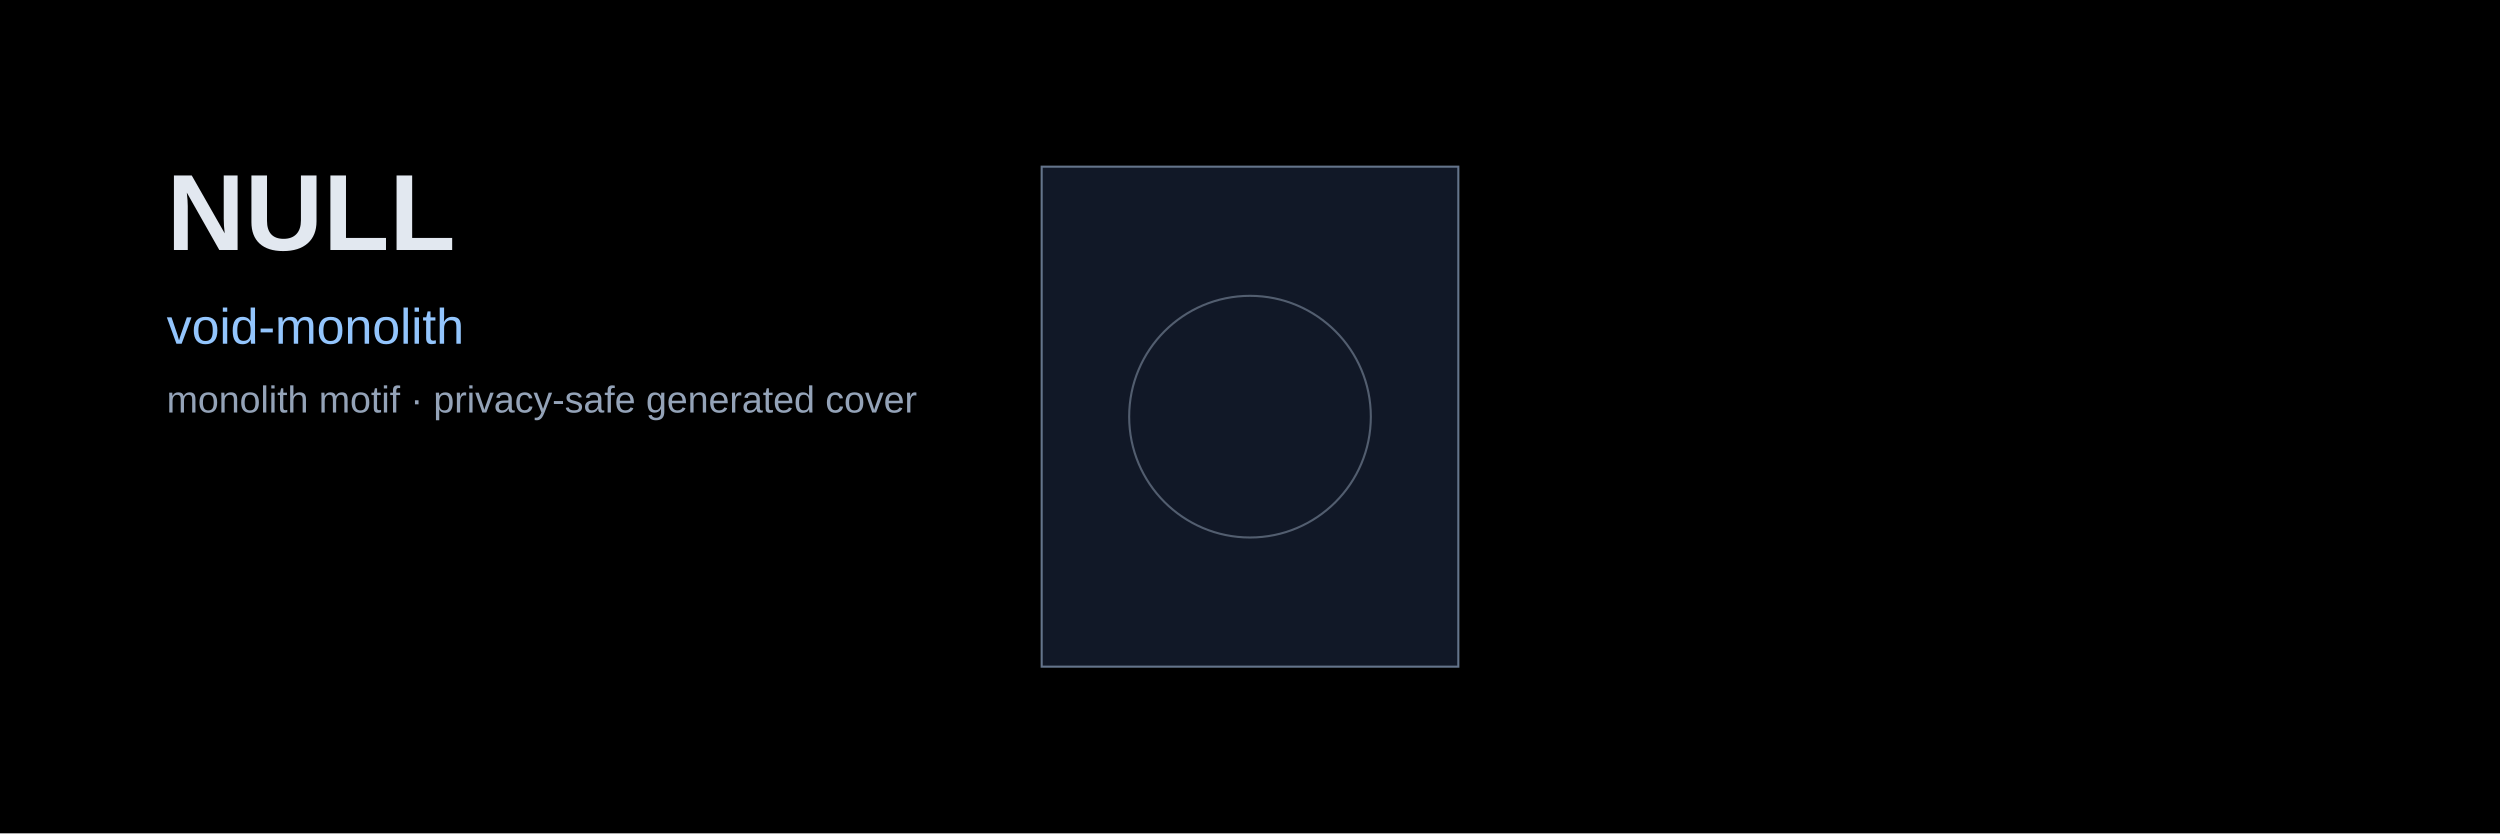
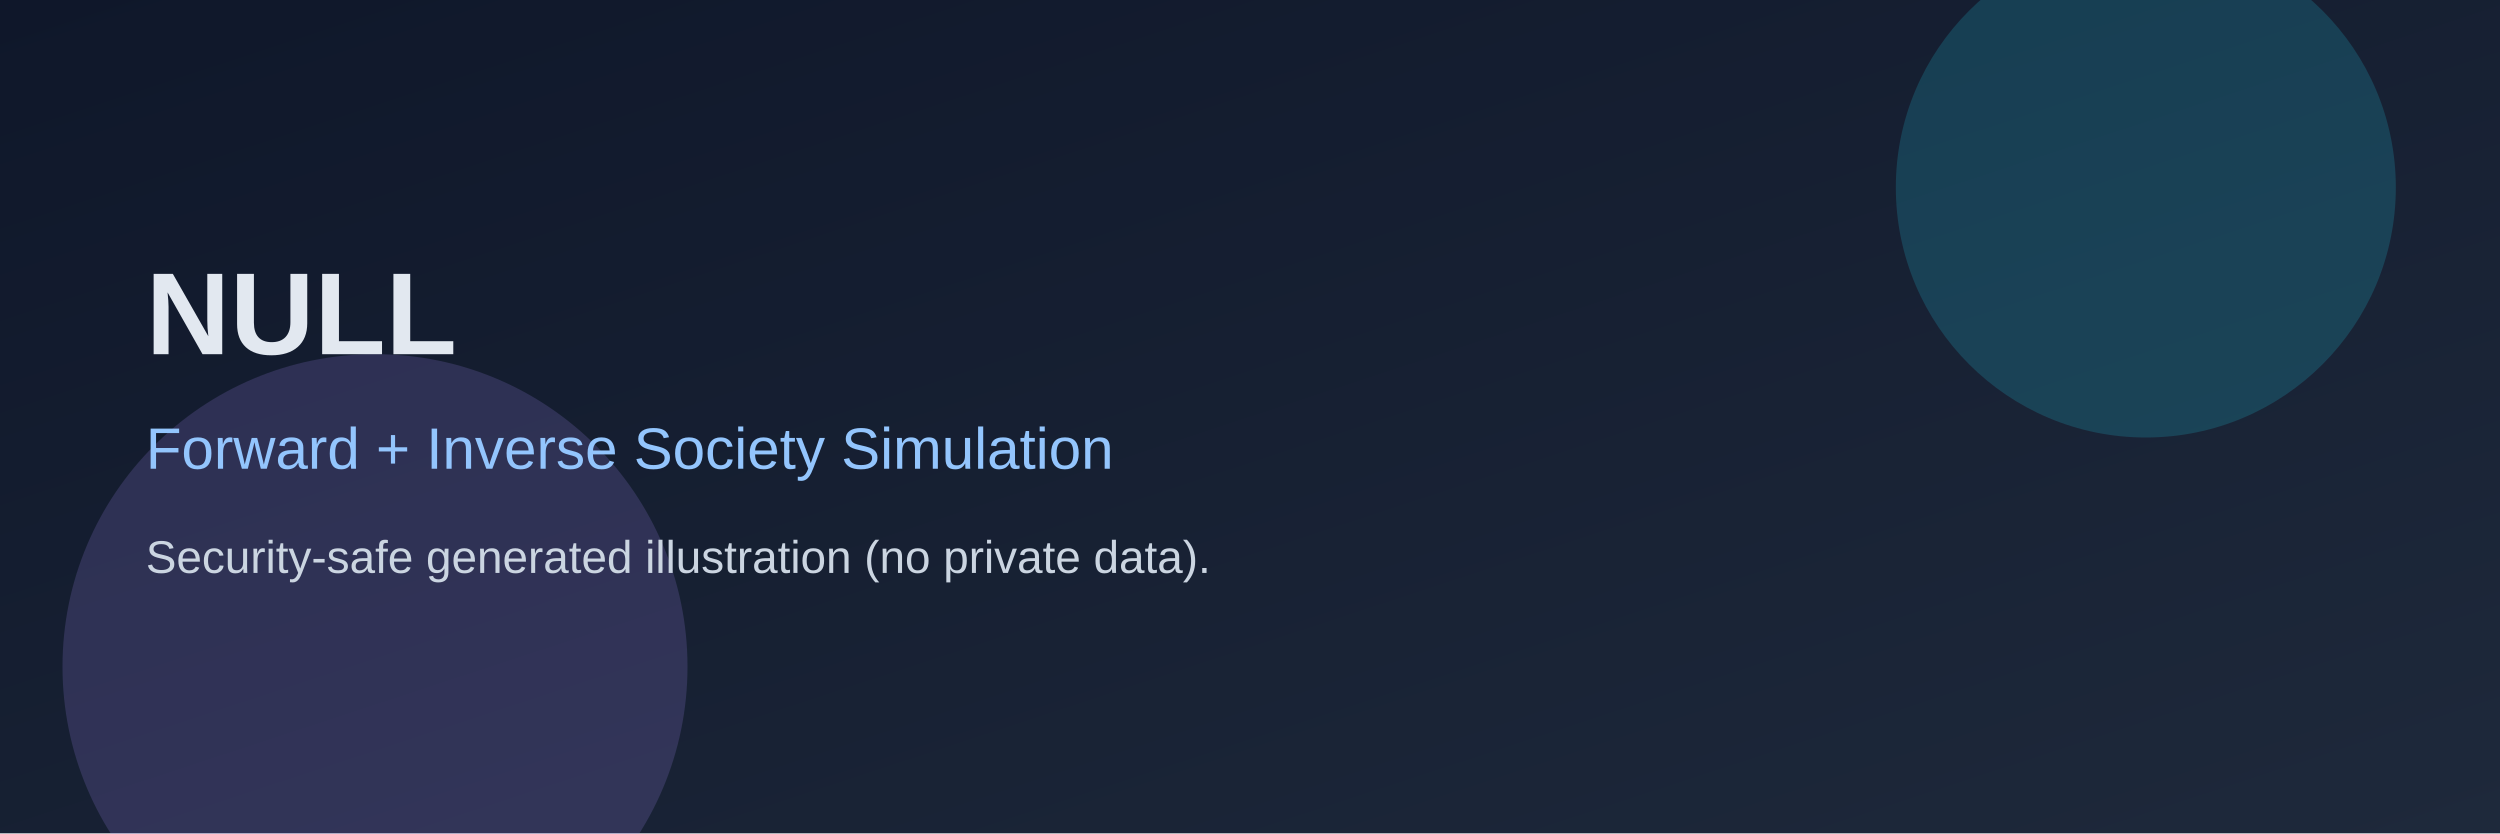
- <svg xmlns="http://www.w3.org/2000/svg" width="1200" height="400" viewBox="0 0 1200 400">
-   <rect width="1200" height="400" fill="#000000" />
-   <rect x="500" y="80" width="200" height="240" fill="#111827" stroke="#64748b" />
-   <circle cx="600" cy="200" r="58" fill="none" stroke="#94a3b8" opacity="0.5" />
-   <text x="80" y="120" fill="#e2e8f0" font-family="Arial,sans-serif" font-size="52" font-weight="700">NULL</text>
-   <text x="80" y="165" fill="#93c5fd" font-family="Arial,sans-serif" font-size="24">void-monolith</text>
-   <text x="80" y="198" fill="#94a3b8" font-family="Arial,sans-serif" font-size="18">monolith motif · privacy-safe generated cover</text>
+ <svg xmlns="http://www.w3.org/2000/svg" width="1200" height="400" viewBox="0 0 1200 400" role="img" aria-label="NULL hero">
+   <defs>
+     <linearGradient id="bg" x1="0" x2="1" y1="0" y2="1">
+       <stop offset="0%" stop-color="#0f172a" />
+       <stop offset="100%" stop-color="#1e293b" />
+     </linearGradient>
+   </defs>
+   <rect width="1200" height="400" fill="url(#bg)" />
+   <circle cx="1030" cy="90" r="120" fill="#22d3ee" opacity="0.18" />
+   <circle cx="180" cy="320" r="150" fill="#a78bfa" opacity="0.18" />
+   <text x="70" y="170" fill="#e2e8f0" font-family="Arial, sans-serif" font-size="56" font-weight="700">NULL</text>
+   <text x="70" y="225" fill="#93c5fd" font-family="Arial, sans-serif" font-size="28">Forward + Inverse Society Simulation</text>
+   <text x="70" y="275" fill="#cbd5e1" font-family="Arial, sans-serif" font-size="22">Security-safe generated illustration (no private data).</text>
</svg>
